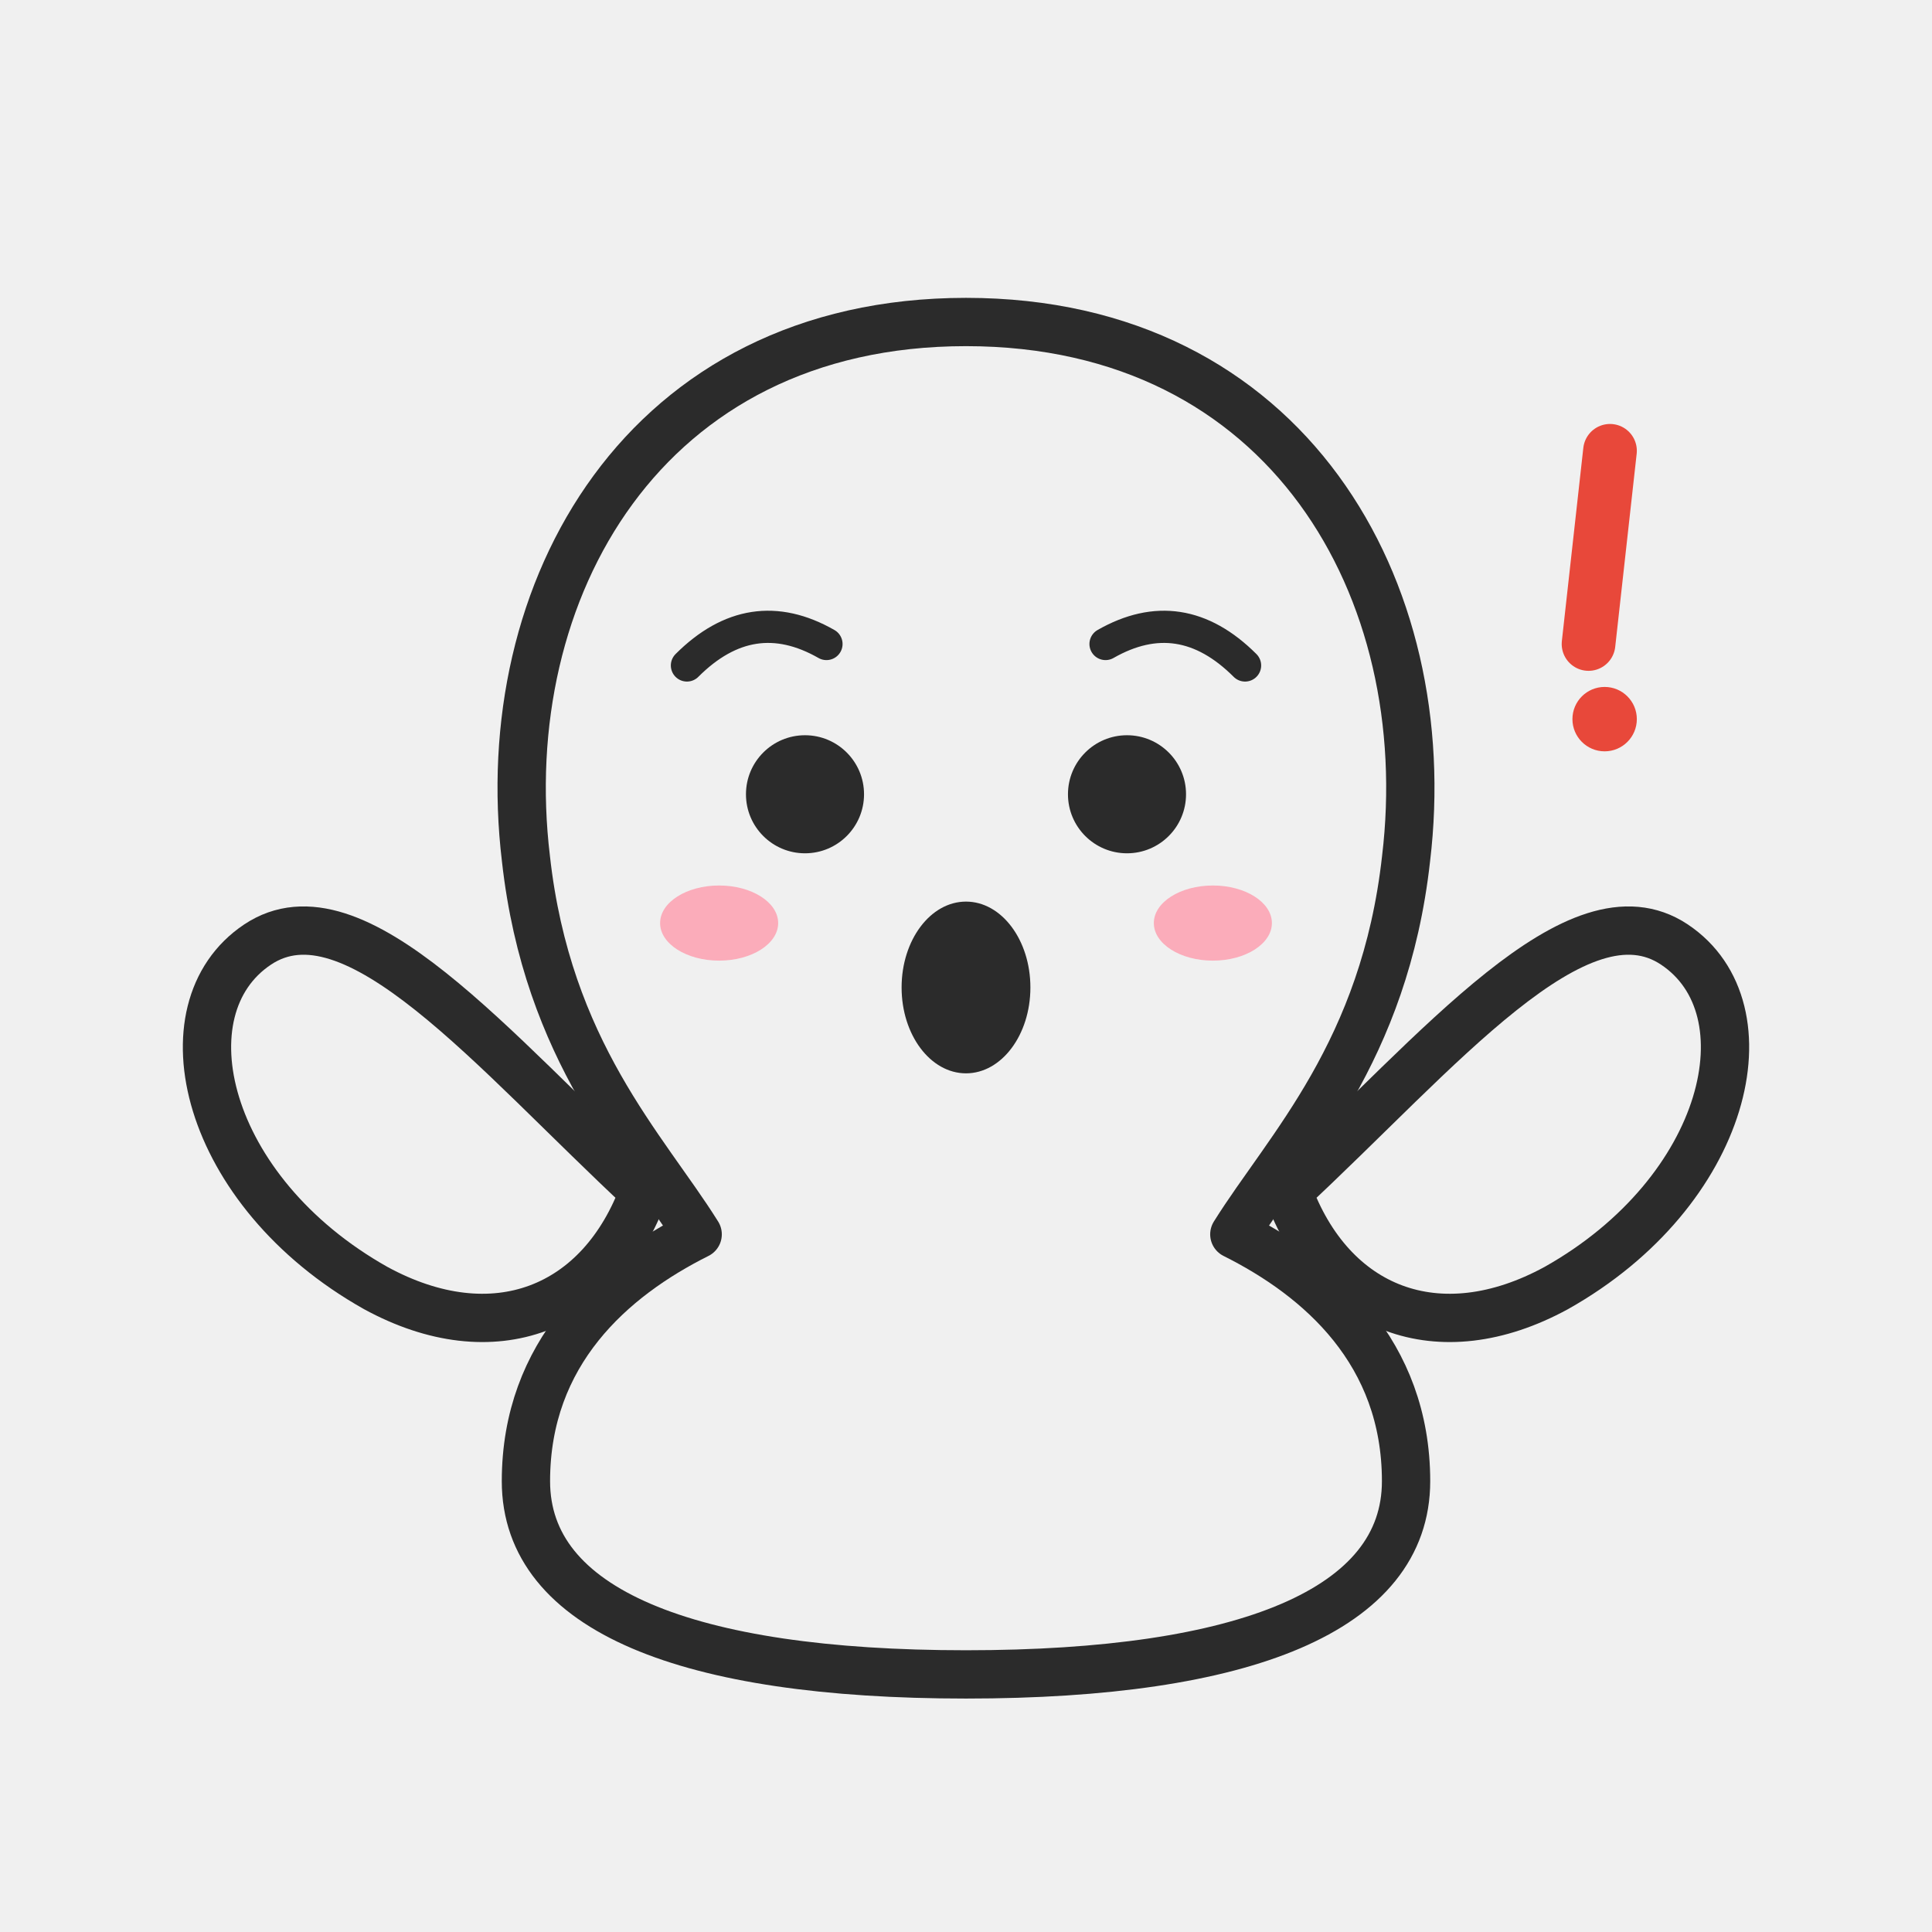
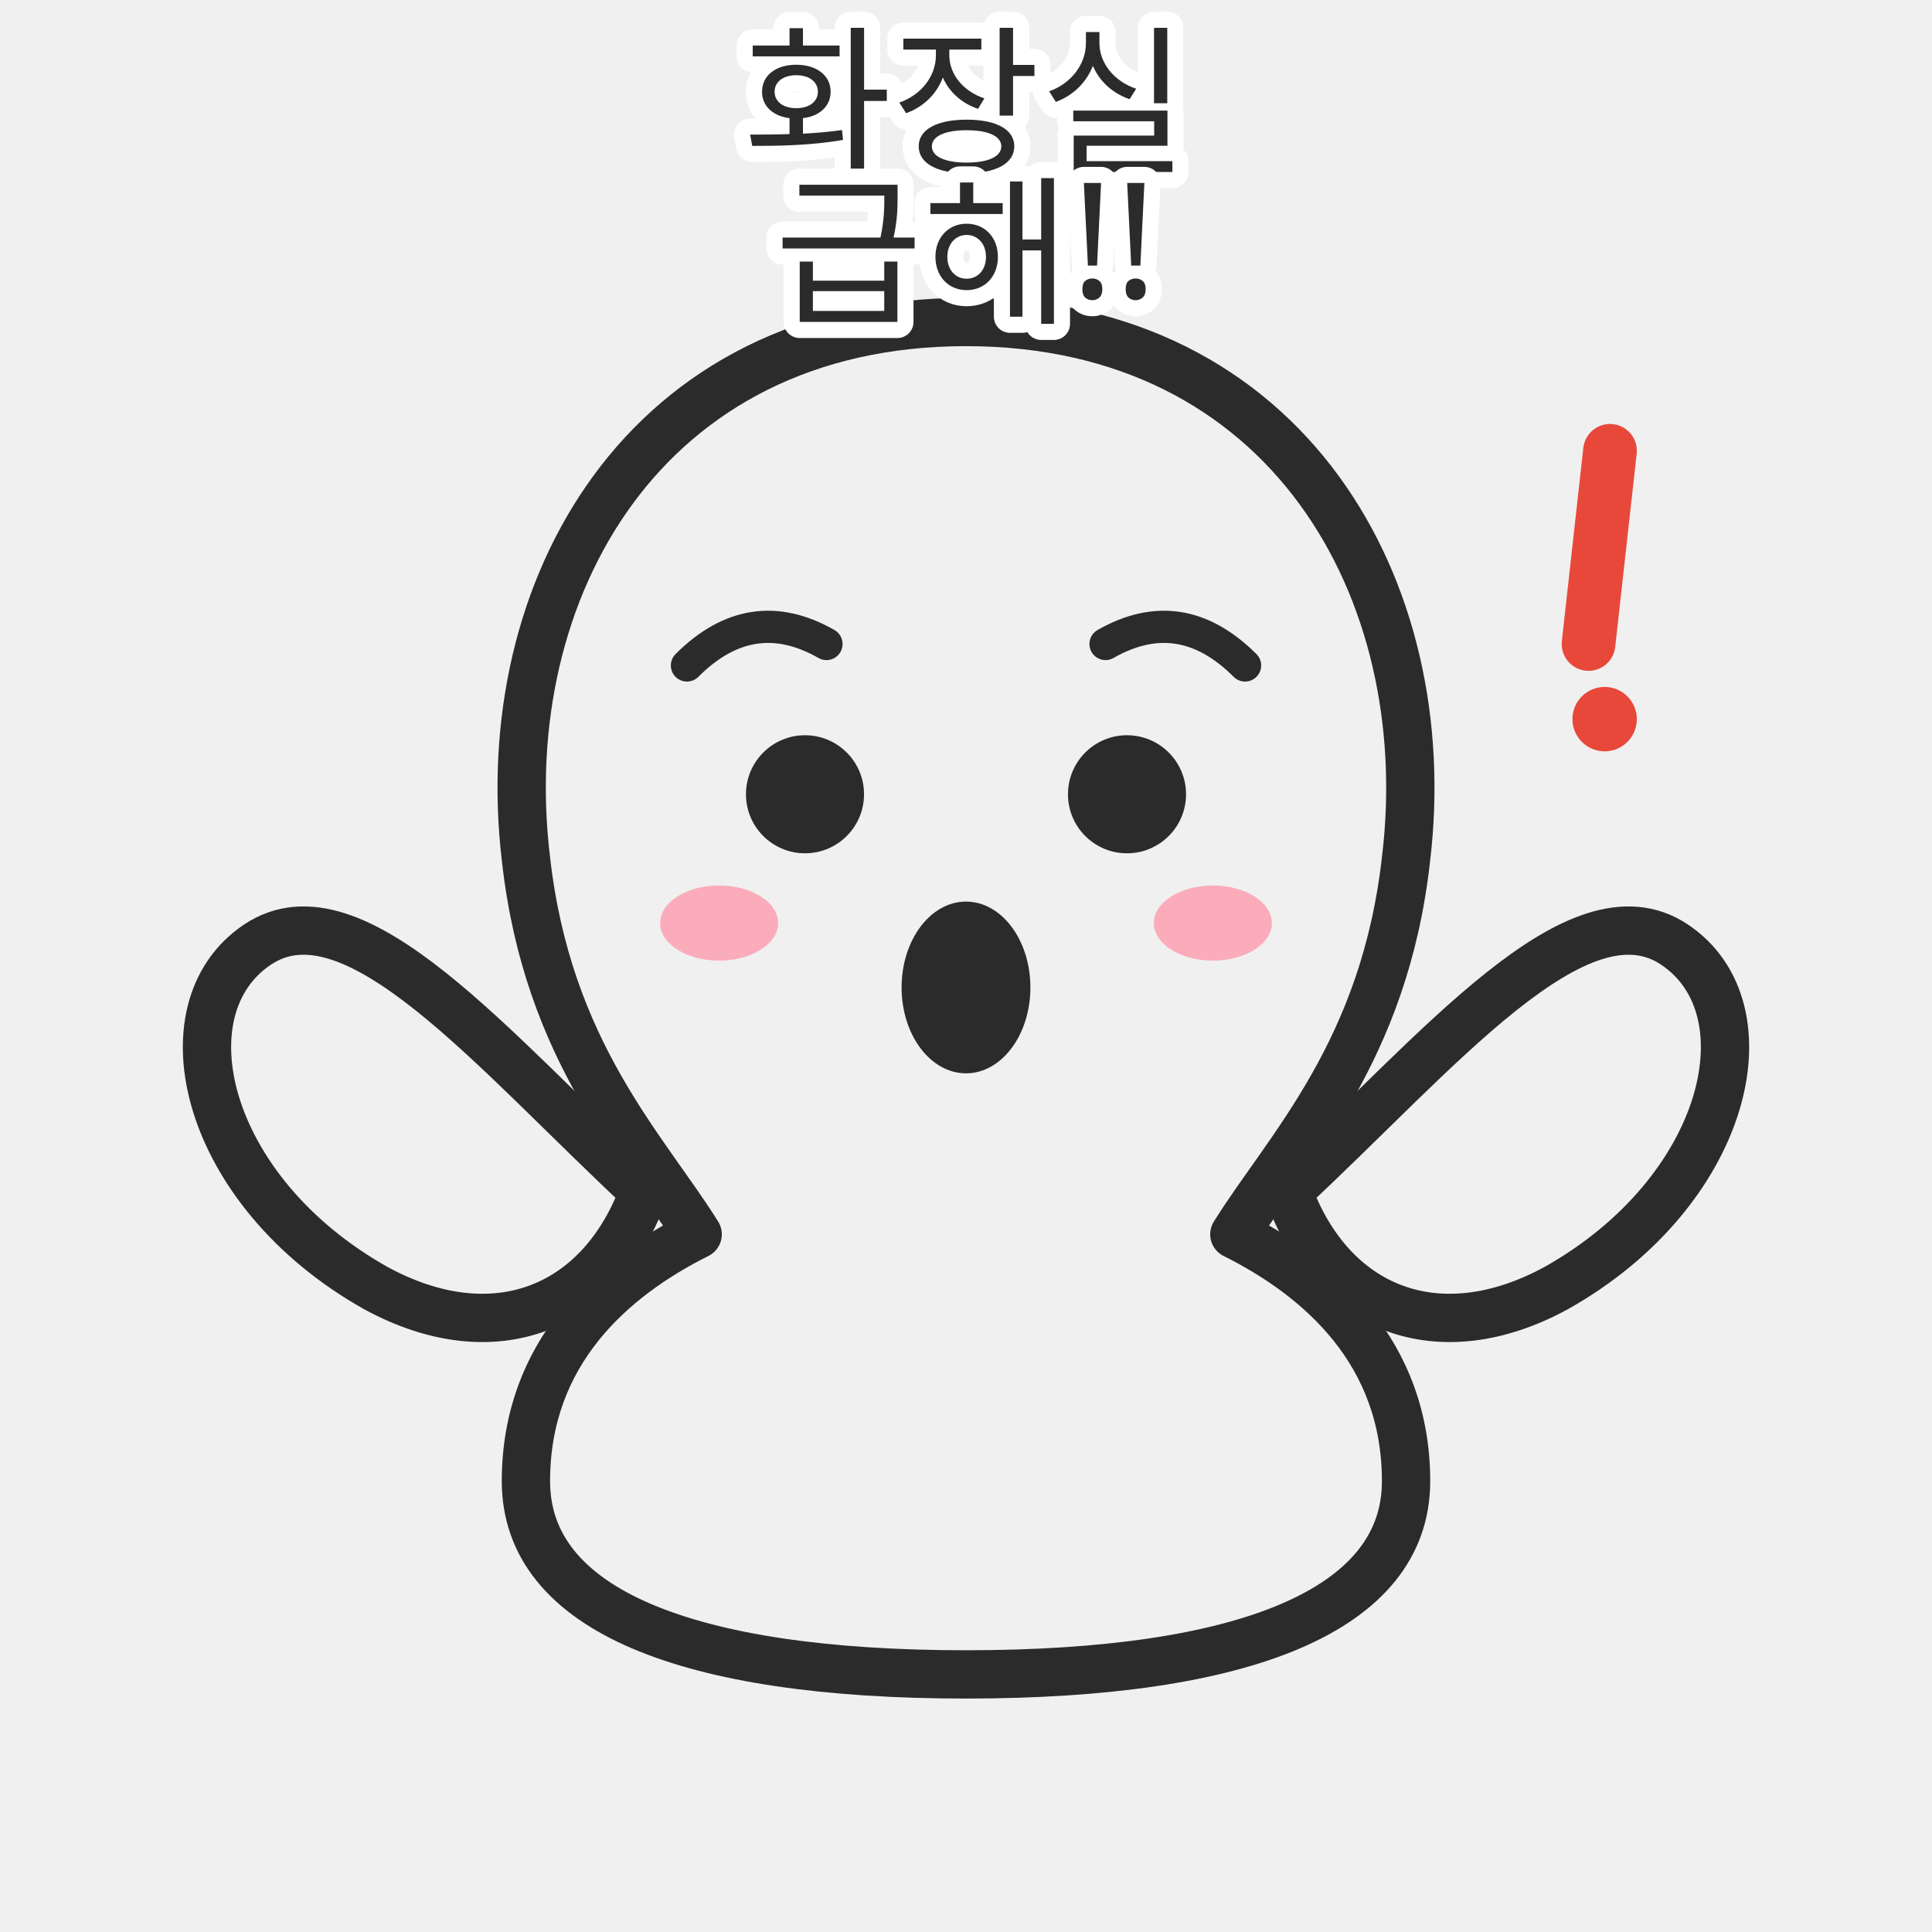
<svg xmlns="http://www.w3.org/2000/svg" width="360" height="360" viewBox="0 0 360 360">
  <g fill="none" stroke="#2B2B2B" stroke-width="9" stroke-linecap="round" stroke-linejoin="round">
    <path d="M180,60 C240,60 268,110 262,160 C258,196 240,214 230,230 C246,238 262,252 262,276 C262,300 232,312 180,312 C128,312 98,300 98,276 C98,252 114,238 130,230 C120,214 102,196 98,160 C92,110 120,60 180,60 Z" />
    <path d="M120,222 C92,196 66,164 48,176 C30,188 38,222 70,240 C92,252 112,244 120,222 M240,222 C268,196 294,164 312,176 C330,188 322,222 290,240 C268,252 248,244 240,222" />
  </g>
  <path d="M128,124 Q140,112 154,120" fill="none" stroke="#2B2B2B" stroke-width="6" stroke-linecap="round" />
  <path d="M232,124 Q220,112 206,120" fill="none" stroke="#2B2B2B" stroke-width="6" stroke-linecap="round" />
  <circle cx="150" cy="148" r="11" fill="#2B2B2B" />
  <circle cx="210" cy="148" r="11" fill="#2B2B2B" />
  <ellipse cx="180" cy="184" rx="12" ry="16" fill="#2B2B2B" />
  <ellipse cx="134" cy="172" rx="11" ry="7" fill="#FF8FA3" opacity="0.7" />
  <ellipse cx="226" cy="172" rx="11" ry="7" fill="#FF8FA3" opacity="0.7" />
  <path d="M300,84 L296,120" stroke="#E8483A" stroke-width="10" stroke-linecap="round" />
  <circle cx="299" cy="134" r="6" fill="#E8483A" />
+   <text x="180" y="30" text-anchor="middle" font-family="Jua" font-size="30" fill="#2B2B2B" stroke="#ffffff" stroke-width="6" paint-order="stroke" stroke-linejoin="round">화장실</text>
+   <text x="180" y="58" text-anchor="middle" font-family="Jua" font-size="30" fill="#2B2B2B" stroke="#ffffff" stroke-width="6" paint-order="stroke" stroke-linejoin="round">급해!!</text>
</svg>
